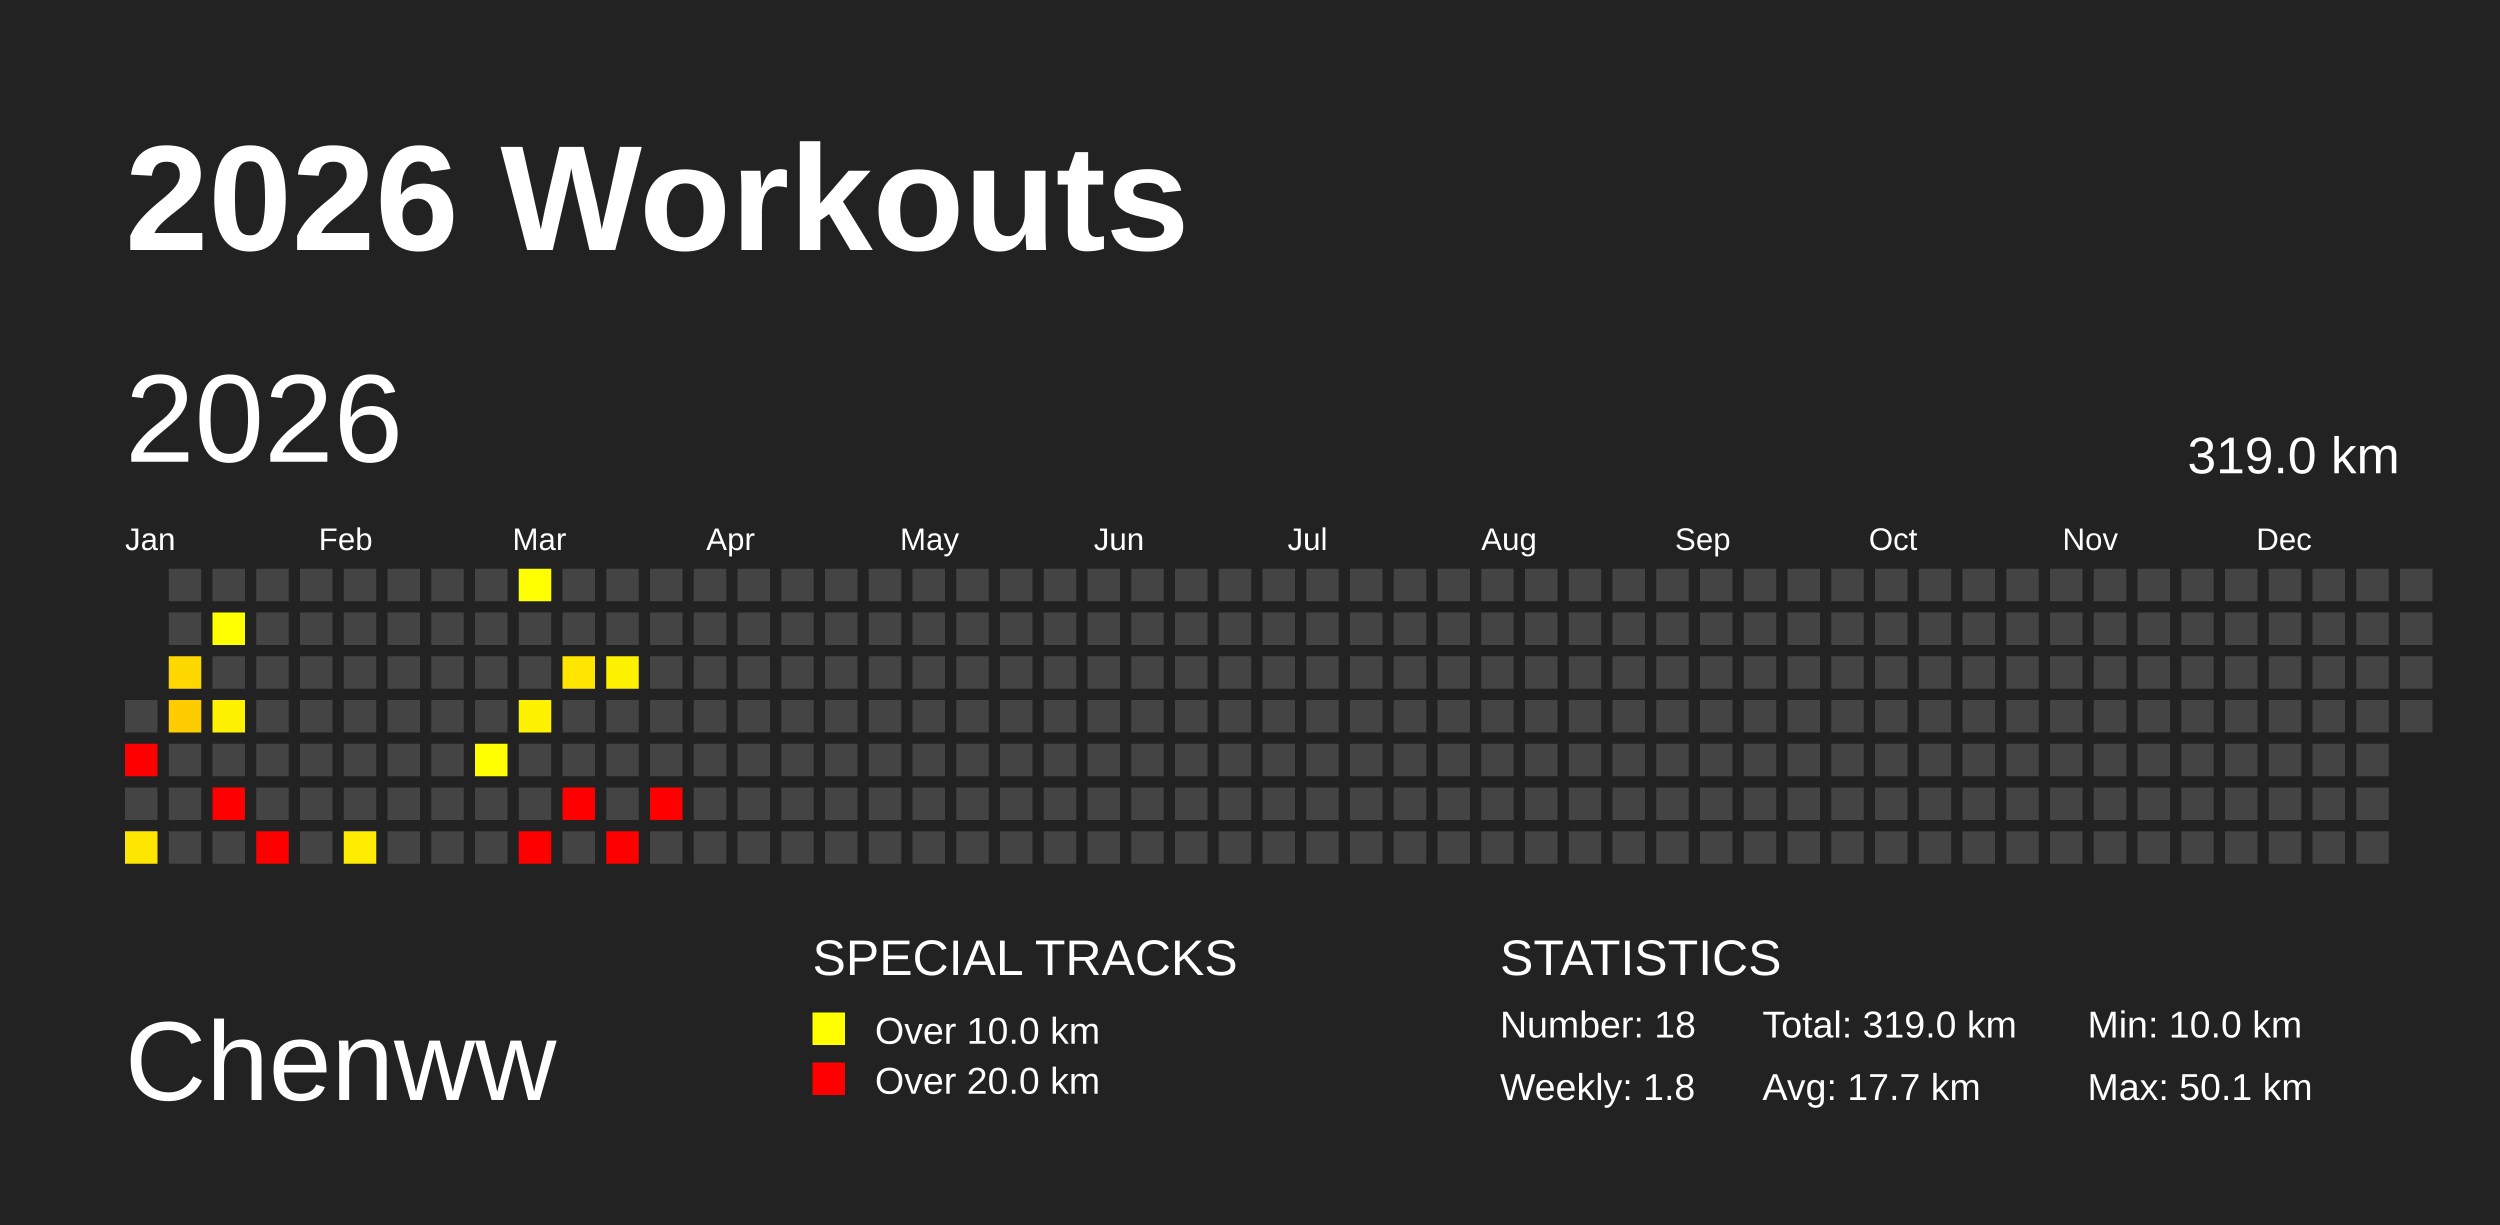
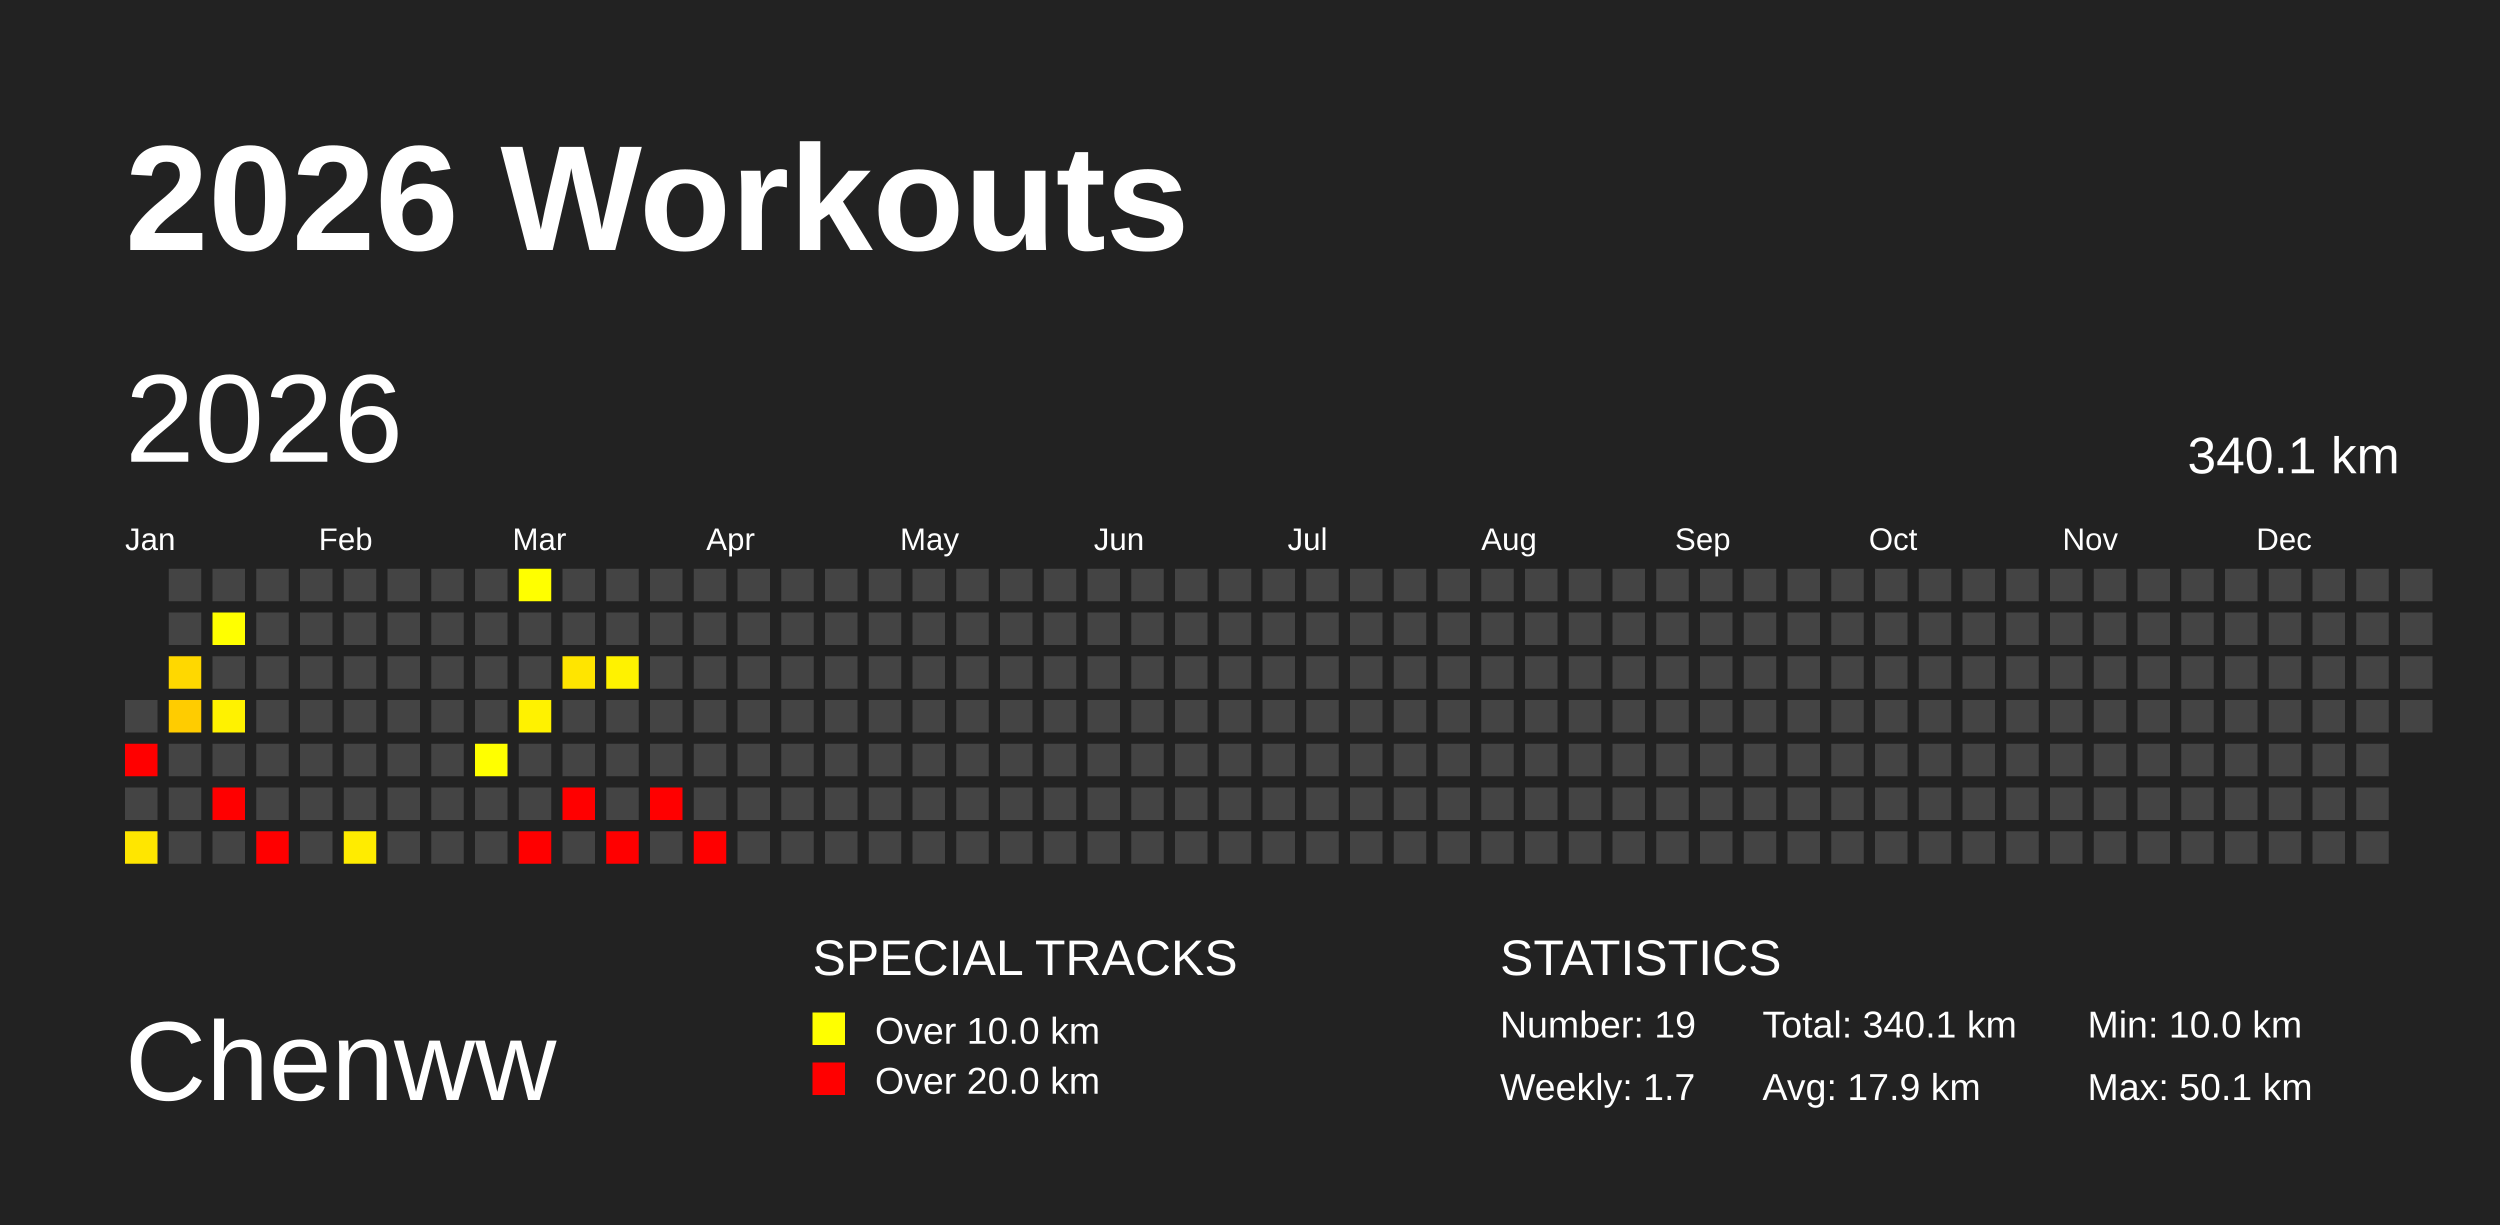
<svg xmlns="http://www.w3.org/2000/svg" baseProfile="full" height="98mm" version="1.1" viewBox="0,0,200,98" width="200mm">
  <defs />
  <rect fill="#222222" height="98" width="200" x="0" y="0" />
  <text fill="#FFFFFF" style="font-size:12px; font-family:Arial; font-weight:bold;" x="10" y="20">2026 Workouts</text>
  <text fill="#FFFFFF" style="font-size:9px; font-family:Arial" x="10" y="88">Chenww</text>
  <text fill="#FFFFFF" style="font-size:4px; font-family:Arial" x="65" y="78">SPECIAL TRACKS</text>
  <rect fill="yellow" height="2.6" width="2.6" x="65" y="81" />
  <text fill="#FFFFFF" style="font-size:3px; font-family:Arial" x="70" y="83.5">Over 10.0 km</text>
  <rect fill="red" height="2.6" width="2.6" x="65" y="85" />
  <text fill="#FFFFFF" style="font-size:3px; font-family:Arial" x="70" y="87.5">Over 20.0 km</text>
  <text fill="#FFFFFF" style="font-size:4px; font-family:Arial" x="120" y="78">STATISTICS</text>
-   <text fill="#FFFFFF" style="font-size:3px; font-family:Arial" x="120" y="83">Number: 18</text>
-   <text fill="#FFFFFF" style="font-size:3px; font-family:Arial" x="120" y="88">Weekly: 1.8</text>
-   <text fill="#FFFFFF" style="font-size:3px; font-family:Arial" x="141" y="83">Total: 319.0 km</text>
-   <text fill="#FFFFFF" style="font-size:3px; font-family:Arial" x="141" y="88">Avg: 17.7 km</text>
+   <text fill="#FFFFFF" style="font-size:3px; font-family:Arial" x="120" y="83">Number: 19</text>
+   <text fill="#FFFFFF" style="font-size:3px; font-family:Arial" x="120" y="88">Weekly: 1.7</text>
+   <text fill="#FFFFFF" style="font-size:3px; font-family:Arial" x="141" y="83">Total: 340.1 km</text>
+   <text fill="#FFFFFF" style="font-size:3px; font-family:Arial" x="141" y="88">Avg: 17.9 km</text>
  <text fill="#FFFFFF" style="font-size:3px; font-family:Arial" x="167" y="83">Min: 10.0 km</text>
  <text fill="#FFFFFF" style="font-size:3px; font-family:Arial" x="167" y="88">Max: 50.1 km</text>
  <text dominant-baseline="hanging" fill="#FFFFFF" style="font-size:10.0px; font-family:Arial;" x="10" y="30">2026</text>
-   <text dominant-baseline="hanging" fill="#FFFFFF" style="font-size:4.125px; font-family:Arial;" x="175" y="35">319.0 km</text>
+   <text dominant-baseline="hanging" fill="#FFFFFF" style="font-size:4.125px; font-family:Arial;" x="175" y="35">340.1 km</text>
  <text fill="#FFFFFF" style="font-size:2.5px; font-family:Arial" x="10.0" y="44">Jan</text>
  <text fill="#FFFFFF" style="font-size:2.5px; font-family:Arial" x="25.5" y="44">Feb</text>
  <text fill="#FFFFFF" style="font-size:2.5px; font-family:Arial" x="41.0" y="44">Mar</text>
  <text fill="#FFFFFF" style="font-size:2.5px; font-family:Arial" x="56.5" y="44">Apr</text>
  <text fill="#FFFFFF" style="font-size:2.5px; font-family:Arial" x="72.0" y="44">May</text>
  <text fill="#FFFFFF" style="font-size:2.5px; font-family:Arial" x="87.5" y="44">Jun</text>
  <text fill="#FFFFFF" style="font-size:2.5px; font-family:Arial" x="103.0" y="44">Jul</text>
  <text fill="#FFFFFF" style="font-size:2.5px; font-family:Arial" x="118.5" y="44">Aug</text>
  <text fill="#FFFFFF" style="font-size:2.5px; font-family:Arial" x="134.0" y="44">Sep</text>
  <text fill="#FFFFFF" style="font-size:2.5px; font-family:Arial" x="149.5" y="44">Oct</text>
  <text fill="#FFFFFF" style="font-size:2.5px; font-family:Arial" x="165.0" y="44">Nov</text>
  <text fill="#FFFFFF" style="font-size:2.5px; font-family:Arial" x="180.5" y="44">Dec</text>
  <rect fill="#444444" height="2.6" width="2.6" x="10.0" y="56.0" />
  <rect fill="red" height="2.6" width="2.6" x="10.0" y="59.5" />
  <rect fill="#444444" height="2.6" width="2.6" x="10.0" y="63.0" />
  <rect fill="#ffe600" height="2.6" width="2.6" x="10.0" y="66.5" />
  <rect fill="#444444" height="2.6" width="2.6" x="13.5" y="45.5" />
  <rect fill="#444444" height="2.6" width="2.6" x="13.5" y="49.0" />
  <rect fill="#ffd800" height="2.6" width="2.6" x="13.5" y="52.5" />
  <rect fill="#ffcc00" height="2.6" width="2.6" x="13.5" y="56.0" />
  <rect fill="#444444" height="2.6" width="2.6" x="13.5" y="59.5" />
  <rect fill="#444444" height="2.6" width="2.6" x="13.5" y="63.0" />
  <rect fill="#444444" height="2.6" width="2.6" x="13.5" y="66.5" />
  <rect fill="#444444" height="2.6" width="2.6" x="17.0" y="45.5" />
  <rect fill="#ffff00" height="2.6" width="2.6" x="17.0" y="49.0" />
  <rect fill="#444444" height="2.6" width="2.6" x="17.0" y="52.5" />
  <rect fill="#fff200" height="2.6" width="2.6" x="17.0" y="56.0" />
  <rect fill="#444444" height="2.6" width="2.6" x="17.0" y="59.5" />
  <rect fill="red" height="2.6" width="2.6" x="17.0" y="63.0" />
  <rect fill="#444444" height="2.6" width="2.6" x="17.0" y="66.5" />
  <rect fill="#444444" height="2.6" width="2.6" x="20.5" y="45.5" />
  <rect fill="#444444" height="2.6" width="2.6" x="20.5" y="49.0" />
  <rect fill="#444444" height="2.6" width="2.6" x="20.5" y="52.5" />
  <rect fill="#444444" height="2.6" width="2.6" x="20.5" y="56.0" />
  <rect fill="#444444" height="2.6" width="2.6" x="20.5" y="59.5" />
  <rect fill="#444444" height="2.6" width="2.6" x="20.5" y="63.0" />
  <rect fill="red" height="2.6" width="2.6" x="20.5" y="66.5" />
  <rect fill="#444444" height="2.6" width="2.6" x="24.0" y="45.5" />
  <rect fill="#444444" height="2.6" width="2.6" x="24.0" y="49.0" />
  <rect fill="#444444" height="2.6" width="2.6" x="24.0" y="52.5" />
  <rect fill="#444444" height="2.6" width="2.6" x="24.0" y="56.0" />
  <rect fill="#444444" height="2.6" width="2.6" x="24.0" y="59.5" />
  <rect fill="#444444" height="2.6" width="2.6" x="24.0" y="63.0" />
  <rect fill="#444444" height="2.6" width="2.6" x="24.0" y="66.5" />
  <rect fill="#444444" height="2.6" width="2.6" x="27.5" y="45.5" />
  <rect fill="#444444" height="2.6" width="2.6" x="27.5" y="49.0" />
  <rect fill="#444444" height="2.6" width="2.6" x="27.5" y="52.5" />
  <rect fill="#444444" height="2.6" width="2.6" x="27.5" y="56.0" />
  <rect fill="#444444" height="2.6" width="2.6" x="27.5" y="59.5" />
  <rect fill="#444444" height="2.6" width="2.6" x="27.5" y="63.0" />
  <rect fill="#ffec00" height="2.6" width="2.6" x="27.5" y="66.5" />
  <rect fill="#444444" height="2.6" width="2.6" x="31.0" y="45.5" />
  <rect fill="#444444" height="2.6" width="2.6" x="31.0" y="49.0" />
  <rect fill="#444444" height="2.6" width="2.6" x="31.0" y="52.5" />
  <rect fill="#444444" height="2.6" width="2.6" x="31.0" y="56.0" />
  <rect fill="#444444" height="2.6" width="2.6" x="31.0" y="59.5" />
  <rect fill="#444444" height="2.6" width="2.6" x="31.0" y="63.0" />
  <rect fill="#444444" height="2.6" width="2.6" x="31.0" y="66.5" />
  <rect fill="#444444" height="2.6" width="2.6" x="34.5" y="45.5" />
  <rect fill="#444444" height="2.6" width="2.6" x="34.5" y="49.0" />
  <rect fill="#444444" height="2.6" width="2.6" x="34.5" y="52.5" />
  <rect fill="#444444" height="2.6" width="2.6" x="34.5" y="56.0" />
  <rect fill="#444444" height="2.6" width="2.6" x="34.5" y="59.5" />
  <rect fill="#444444" height="2.6" width="2.6" x="34.5" y="63.0" />
  <rect fill="#444444" height="2.6" width="2.6" x="34.5" y="66.5" />
  <rect fill="#444444" height="2.6" width="2.6" x="38.0" y="45.5" />
  <rect fill="#444444" height="2.6" width="2.6" x="38.0" y="49.0" />
  <rect fill="#444444" height="2.6" width="2.6" x="38.0" y="52.5" />
  <rect fill="#444444" height="2.6" width="2.6" x="38.0" y="56.0" />
  <rect fill="#ffff00" height="2.6" width="2.6" x="38.0" y="59.5" />
  <rect fill="#444444" height="2.6" width="2.6" x="38.0" y="63.0" />
  <rect fill="#444444" height="2.6" width="2.6" x="38.0" y="66.5" />
  <rect fill="#ffff00" height="2.6" width="2.6" x="41.5" y="45.5" />
  <rect fill="#444444" height="2.6" width="2.6" x="41.5" y="49.0" />
  <rect fill="#444444" height="2.6" width="2.6" x="41.5" y="52.5" />
  <rect fill="#fff200" height="2.6" width="2.6" x="41.5" y="56.0" />
  <rect fill="#444444" height="2.6" width="2.6" x="41.5" y="59.5" />
  <rect fill="#444444" height="2.6" width="2.6" x="41.5" y="63.0" />
  <rect fill="red" height="2.6" width="2.6" x="41.5" y="66.5" />
  <rect fill="#444444" height="2.6" width="2.6" x="45.0" y="45.5" />
  <rect fill="#444444" height="2.6" width="2.6" x="45.0" y="49.0" />
  <rect fill="#ffe500" height="2.6" width="2.6" x="45.0" y="52.5" />
  <rect fill="#444444" height="2.6" width="2.6" x="45.0" y="56.0" />
  <rect fill="#444444" height="2.6" width="2.6" x="45.0" y="59.5" />
  <rect fill="red" height="2.6" width="2.6" x="45.0" y="63.0" />
  <rect fill="#444444" height="2.6" width="2.6" x="45.0" y="66.5" />
  <rect fill="#444444" height="2.6" width="2.6" x="48.5" y="45.5" />
  <rect fill="#444444" height="2.6" width="2.6" x="48.5" y="49.0" />
  <rect fill="#fff200" height="2.6" width="2.6" x="48.5" y="52.5" />
  <rect fill="#444444" height="2.6" width="2.6" x="48.5" y="56.0" />
  <rect fill="#444444" height="2.6" width="2.6" x="48.5" y="59.5" />
  <rect fill="#444444" height="2.6" width="2.6" x="48.5" y="63.0" />
  <rect fill="red" height="2.6" width="2.6" x="48.5" y="66.5" />
  <rect fill="#444444" height="2.6" width="2.6" x="52.0" y="45.5" />
  <rect fill="#444444" height="2.6" width="2.6" x="52.0" y="49.0" />
  <rect fill="#444444" height="2.6" width="2.6" x="52.0" y="52.5" />
  <rect fill="#444444" height="2.6" width="2.6" x="52.0" y="56.0" />
  <rect fill="#444444" height="2.6" width="2.6" x="52.0" y="59.5" />
  <rect fill="red" height="2.6" width="2.6" x="52.0" y="63.0" />
  <rect fill="#444444" height="2.6" width="2.6" x="52.0" y="66.5" />
  <rect fill="#444444" height="2.6" width="2.6" x="55.5" y="45.5" />
  <rect fill="#444444" height="2.6" width="2.6" x="55.5" y="49.0" />
  <rect fill="#444444" height="2.6" width="2.6" x="55.5" y="52.5" />
  <rect fill="#444444" height="2.6" width="2.6" x="55.5" y="56.0" />
  <rect fill="#444444" height="2.6" width="2.6" x="55.5" y="59.5" />
  <rect fill="#444444" height="2.6" width="2.6" x="55.5" y="63.0" />
-   <rect fill="#444444" height="2.6" width="2.6" x="55.5" y="66.5" />
+   <rect fill="red" height="2.6" width="2.6" x="55.5" y="66.5" />
  <rect fill="#444444" height="2.6" width="2.6" x="59.0" y="45.5" />
  <rect fill="#444444" height="2.6" width="2.6" x="59.0" y="49.0" />
  <rect fill="#444444" height="2.6" width="2.6" x="59.0" y="52.5" />
  <rect fill="#444444" height="2.6" width="2.6" x="59.0" y="56.0" />
  <rect fill="#444444" height="2.6" width="2.6" x="59.0" y="59.5" />
  <rect fill="#444444" height="2.6" width="2.6" x="59.0" y="63.0" />
  <rect fill="#444444" height="2.6" width="2.6" x="59.0" y="66.5" />
  <rect fill="#444444" height="2.6" width="2.6" x="62.5" y="45.5" />
  <rect fill="#444444" height="2.6" width="2.6" x="62.5" y="49.0" />
  <rect fill="#444444" height="2.6" width="2.6" x="62.5" y="52.5" />
  <rect fill="#444444" height="2.6" width="2.6" x="62.5" y="56.0" />
  <rect fill="#444444" height="2.6" width="2.6" x="62.5" y="59.5" />
  <rect fill="#444444" height="2.6" width="2.6" x="62.5" y="63.0" />
  <rect fill="#444444" height="2.6" width="2.6" x="62.5" y="66.5" />
  <rect fill="#444444" height="2.6" width="2.6" x="66.0" y="45.5" />
  <rect fill="#444444" height="2.6" width="2.6" x="66.0" y="49.0" />
  <rect fill="#444444" height="2.6" width="2.6" x="66.0" y="52.5" />
  <rect fill="#444444" height="2.6" width="2.6" x="66.0" y="56.0" />
  <rect fill="#444444" height="2.6" width="2.6" x="66.0" y="59.5" />
  <rect fill="#444444" height="2.6" width="2.6" x="66.0" y="63.0" />
  <rect fill="#444444" height="2.6" width="2.6" x="66.0" y="66.5" />
  <rect fill="#444444" height="2.6" width="2.6" x="69.5" y="45.5" />
  <rect fill="#444444" height="2.6" width="2.6" x="69.5" y="49.0" />
  <rect fill="#444444" height="2.6" width="2.6" x="69.5" y="52.5" />
  <rect fill="#444444" height="2.6" width="2.6" x="69.5" y="56.0" />
  <rect fill="#444444" height="2.6" width="2.6" x="69.5" y="59.5" />
  <rect fill="#444444" height="2.6" width="2.6" x="69.5" y="63.0" />
  <rect fill="#444444" height="2.6" width="2.6" x="69.5" y="66.5" />
  <rect fill="#444444" height="2.6" width="2.6" x="73.0" y="45.5" />
  <rect fill="#444444" height="2.6" width="2.6" x="73.0" y="49.0" />
  <rect fill="#444444" height="2.6" width="2.6" x="73.0" y="52.5" />
  <rect fill="#444444" height="2.6" width="2.6" x="73.0" y="56.0" />
  <rect fill="#444444" height="2.6" width="2.6" x="73.0" y="59.5" />
  <rect fill="#444444" height="2.6" width="2.6" x="73.0" y="63.0" />
  <rect fill="#444444" height="2.6" width="2.6" x="73.0" y="66.5" />
  <rect fill="#444444" height="2.6" width="2.6" x="76.5" y="45.5" />
  <rect fill="#444444" height="2.6" width="2.6" x="76.5" y="49.0" />
  <rect fill="#444444" height="2.6" width="2.6" x="76.5" y="52.5" />
  <rect fill="#444444" height="2.6" width="2.6" x="76.5" y="56.0" />
  <rect fill="#444444" height="2.6" width="2.6" x="76.5" y="59.5" />
  <rect fill="#444444" height="2.6" width="2.6" x="76.5" y="63.0" />
  <rect fill="#444444" height="2.6" width="2.6" x="76.5" y="66.5" />
  <rect fill="#444444" height="2.6" width="2.6" x="80.0" y="45.5" />
  <rect fill="#444444" height="2.6" width="2.6" x="80.0" y="49.0" />
  <rect fill="#444444" height="2.6" width="2.6" x="80.0" y="52.5" />
  <rect fill="#444444" height="2.6" width="2.6" x="80.0" y="56.0" />
  <rect fill="#444444" height="2.6" width="2.6" x="80.0" y="59.5" />
  <rect fill="#444444" height="2.6" width="2.6" x="80.0" y="63.0" />
  <rect fill="#444444" height="2.6" width="2.6" x="80.0" y="66.5" />
  <rect fill="#444444" height="2.6" width="2.6" x="83.5" y="45.5" />
  <rect fill="#444444" height="2.6" width="2.6" x="83.5" y="49.0" />
  <rect fill="#444444" height="2.6" width="2.6" x="83.5" y="52.5" />
  <rect fill="#444444" height="2.6" width="2.6" x="83.5" y="56.0" />
  <rect fill="#444444" height="2.6" width="2.6" x="83.5" y="59.5" />
  <rect fill="#444444" height="2.6" width="2.6" x="83.5" y="63.0" />
  <rect fill="#444444" height="2.6" width="2.6" x="83.5" y="66.5" />
  <rect fill="#444444" height="2.6" width="2.6" x="87.0" y="45.5" />
  <rect fill="#444444" height="2.6" width="2.6" x="87.0" y="49.0" />
  <rect fill="#444444" height="2.6" width="2.6" x="87.0" y="52.5" />
  <rect fill="#444444" height="2.6" width="2.6" x="87.0" y="56.0" />
  <rect fill="#444444" height="2.6" width="2.6" x="87.0" y="59.5" />
  <rect fill="#444444" height="2.6" width="2.6" x="87.0" y="63.0" />
  <rect fill="#444444" height="2.6" width="2.6" x="87.0" y="66.5" />
  <rect fill="#444444" height="2.6" width="2.6" x="90.5" y="45.5" />
  <rect fill="#444444" height="2.6" width="2.6" x="90.5" y="49.0" />
  <rect fill="#444444" height="2.6" width="2.6" x="90.5" y="52.5" />
  <rect fill="#444444" height="2.6" width="2.6" x="90.5" y="56.0" />
  <rect fill="#444444" height="2.6" width="2.6" x="90.5" y="59.5" />
  <rect fill="#444444" height="2.6" width="2.6" x="90.5" y="63.0" />
  <rect fill="#444444" height="2.6" width="2.6" x="90.5" y="66.5" />
  <rect fill="#444444" height="2.6" width="2.6" x="94.0" y="45.5" />
  <rect fill="#444444" height="2.6" width="2.6" x="94.0" y="49.0" />
  <rect fill="#444444" height="2.6" width="2.6" x="94.0" y="52.5" />
  <rect fill="#444444" height="2.6" width="2.6" x="94.0" y="56.0" />
  <rect fill="#444444" height="2.6" width="2.6" x="94.0" y="59.5" />
  <rect fill="#444444" height="2.6" width="2.6" x="94.0" y="63.0" />
  <rect fill="#444444" height="2.6" width="2.6" x="94.0" y="66.5" />
  <rect fill="#444444" height="2.6" width="2.6" x="97.5" y="45.5" />
  <rect fill="#444444" height="2.6" width="2.6" x="97.5" y="49.0" />
  <rect fill="#444444" height="2.6" width="2.6" x="97.5" y="52.5" />
  <rect fill="#444444" height="2.6" width="2.6" x="97.5" y="56.0" />
  <rect fill="#444444" height="2.6" width="2.6" x="97.5" y="59.5" />
  <rect fill="#444444" height="2.6" width="2.6" x="97.5" y="63.0" />
  <rect fill="#444444" height="2.6" width="2.6" x="97.5" y="66.5" />
  <rect fill="#444444" height="2.6" width="2.6" x="101.0" y="45.5" />
  <rect fill="#444444" height="2.6" width="2.6" x="101.0" y="49.0" />
  <rect fill="#444444" height="2.6" width="2.6" x="101.0" y="52.5" />
  <rect fill="#444444" height="2.6" width="2.6" x="101.0" y="56.0" />
  <rect fill="#444444" height="2.6" width="2.6" x="101.0" y="59.5" />
  <rect fill="#444444" height="2.6" width="2.6" x="101.0" y="63.0" />
  <rect fill="#444444" height="2.6" width="2.6" x="101.0" y="66.5" />
  <rect fill="#444444" height="2.6" width="2.6" x="104.5" y="45.5" />
  <rect fill="#444444" height="2.6" width="2.6" x="104.5" y="49.0" />
  <rect fill="#444444" height="2.6" width="2.6" x="104.5" y="52.5" />
  <rect fill="#444444" height="2.6" width="2.6" x="104.5" y="56.0" />
  <rect fill="#444444" height="2.6" width="2.6" x="104.5" y="59.5" />
  <rect fill="#444444" height="2.6" width="2.6" x="104.5" y="63.0" />
  <rect fill="#444444" height="2.6" width="2.6" x="104.5" y="66.5" />
  <rect fill="#444444" height="2.6" width="2.6" x="108.0" y="45.5" />
  <rect fill="#444444" height="2.6" width="2.6" x="108.0" y="49.0" />
  <rect fill="#444444" height="2.6" width="2.6" x="108.0" y="52.5" />
  <rect fill="#444444" height="2.6" width="2.6" x="108.0" y="56.0" />
  <rect fill="#444444" height="2.6" width="2.6" x="108.0" y="59.5" />
  <rect fill="#444444" height="2.6" width="2.6" x="108.0" y="63.0" />
  <rect fill="#444444" height="2.6" width="2.6" x="108.0" y="66.5" />
  <rect fill="#444444" height="2.6" width="2.6" x="111.5" y="45.5" />
  <rect fill="#444444" height="2.6" width="2.6" x="111.5" y="49.0" />
  <rect fill="#444444" height="2.6" width="2.6" x="111.5" y="52.5" />
  <rect fill="#444444" height="2.6" width="2.6" x="111.5" y="56.0" />
  <rect fill="#444444" height="2.6" width="2.6" x="111.5" y="59.5" />
  <rect fill="#444444" height="2.6" width="2.6" x="111.5" y="63.0" />
  <rect fill="#444444" height="2.6" width="2.6" x="111.5" y="66.5" />
  <rect fill="#444444" height="2.6" width="2.6" x="115.0" y="45.5" />
  <rect fill="#444444" height="2.6" width="2.6" x="115.0" y="49.0" />
  <rect fill="#444444" height="2.6" width="2.6" x="115.0" y="52.5" />
  <rect fill="#444444" height="2.6" width="2.6" x="115.0" y="56.0" />
  <rect fill="#444444" height="2.6" width="2.6" x="115.0" y="59.5" />
  <rect fill="#444444" height="2.6" width="2.6" x="115.0" y="63.0" />
  <rect fill="#444444" height="2.6" width="2.6" x="115.0" y="66.5" />
  <rect fill="#444444" height="2.6" width="2.6" x="118.5" y="45.5" />
  <rect fill="#444444" height="2.6" width="2.6" x="118.5" y="49.0" />
  <rect fill="#444444" height="2.6" width="2.6" x="118.5" y="52.5" />
  <rect fill="#444444" height="2.6" width="2.6" x="118.5" y="56.0" />
  <rect fill="#444444" height="2.6" width="2.6" x="118.5" y="59.5" />
  <rect fill="#444444" height="2.6" width="2.6" x="118.5" y="63.0" />
  <rect fill="#444444" height="2.6" width="2.6" x="118.5" y="66.5" />
  <rect fill="#444444" height="2.6" width="2.6" x="122.0" y="45.5" />
  <rect fill="#444444" height="2.6" width="2.6" x="122.0" y="49.0" />
  <rect fill="#444444" height="2.6" width="2.6" x="122.0" y="52.5" />
  <rect fill="#444444" height="2.6" width="2.6" x="122.0" y="56.0" />
  <rect fill="#444444" height="2.6" width="2.6" x="122.0" y="59.5" />
  <rect fill="#444444" height="2.6" width="2.6" x="122.0" y="63.0" />
  <rect fill="#444444" height="2.6" width="2.6" x="122.0" y="66.5" />
  <rect fill="#444444" height="2.6" width="2.6" x="125.5" y="45.5" />
  <rect fill="#444444" height="2.6" width="2.6" x="125.5" y="49.0" />
  <rect fill="#444444" height="2.6" width="2.6" x="125.5" y="52.5" />
  <rect fill="#444444" height="2.6" width="2.6" x="125.5" y="56.0" />
  <rect fill="#444444" height="2.6" width="2.6" x="125.5" y="59.5" />
  <rect fill="#444444" height="2.6" width="2.6" x="125.5" y="63.0" />
  <rect fill="#444444" height="2.6" width="2.6" x="125.5" y="66.5" />
  <rect fill="#444444" height="2.6" width="2.6" x="129.0" y="45.5" />
  <rect fill="#444444" height="2.6" width="2.6" x="129.0" y="49.0" />
  <rect fill="#444444" height="2.6" width="2.6" x="129.0" y="52.5" />
  <rect fill="#444444" height="2.6" width="2.6" x="129.0" y="56.0" />
  <rect fill="#444444" height="2.6" width="2.6" x="129.0" y="59.5" />
  <rect fill="#444444" height="2.6" width="2.6" x="129.0" y="63.0" />
  <rect fill="#444444" height="2.6" width="2.6" x="129.0" y="66.5" />
  <rect fill="#444444" height="2.6" width="2.6" x="132.5" y="45.5" />
  <rect fill="#444444" height="2.6" width="2.6" x="132.5" y="49.0" />
  <rect fill="#444444" height="2.6" width="2.6" x="132.5" y="52.5" />
  <rect fill="#444444" height="2.6" width="2.6" x="132.5" y="56.0" />
  <rect fill="#444444" height="2.6" width="2.6" x="132.5" y="59.5" />
  <rect fill="#444444" height="2.6" width="2.6" x="132.5" y="63.0" />
  <rect fill="#444444" height="2.6" width="2.6" x="132.5" y="66.5" />
  <rect fill="#444444" height="2.6" width="2.6" x="136.0" y="45.5" />
  <rect fill="#444444" height="2.6" width="2.6" x="136.0" y="49.0" />
  <rect fill="#444444" height="2.6" width="2.6" x="136.0" y="52.5" />
  <rect fill="#444444" height="2.6" width="2.6" x="136.0" y="56.0" />
  <rect fill="#444444" height="2.6" width="2.6" x="136.0" y="59.5" />
  <rect fill="#444444" height="2.6" width="2.6" x="136.0" y="63.0" />
  <rect fill="#444444" height="2.6" width="2.6" x="136.0" y="66.5" />
  <rect fill="#444444" height="2.6" width="2.6" x="139.5" y="45.5" />
  <rect fill="#444444" height="2.6" width="2.6" x="139.5" y="49.0" />
  <rect fill="#444444" height="2.6" width="2.6" x="139.5" y="52.5" />
  <rect fill="#444444" height="2.6" width="2.6" x="139.5" y="56.0" />
  <rect fill="#444444" height="2.6" width="2.6" x="139.5" y="59.5" />
  <rect fill="#444444" height="2.6" width="2.6" x="139.5" y="63.0" />
  <rect fill="#444444" height="2.6" width="2.6" x="139.5" y="66.5" />
  <rect fill="#444444" height="2.6" width="2.6" x="143.0" y="45.5" />
  <rect fill="#444444" height="2.6" width="2.6" x="143.0" y="49.0" />
  <rect fill="#444444" height="2.6" width="2.6" x="143.0" y="52.5" />
  <rect fill="#444444" height="2.6" width="2.6" x="143.0" y="56.0" />
  <rect fill="#444444" height="2.6" width="2.6" x="143.0" y="59.5" />
  <rect fill="#444444" height="2.6" width="2.6" x="143.0" y="63.0" />
  <rect fill="#444444" height="2.6" width="2.6" x="143.0" y="66.5" />
  <rect fill="#444444" height="2.6" width="2.6" x="146.5" y="45.5" />
  <rect fill="#444444" height="2.6" width="2.6" x="146.5" y="49.0" />
  <rect fill="#444444" height="2.6" width="2.6" x="146.5" y="52.5" />
  <rect fill="#444444" height="2.6" width="2.6" x="146.5" y="56.0" />
  <rect fill="#444444" height="2.6" width="2.6" x="146.5" y="59.5" />
  <rect fill="#444444" height="2.6" width="2.6" x="146.5" y="63.0" />
  <rect fill="#444444" height="2.6" width="2.6" x="146.5" y="66.5" />
  <rect fill="#444444" height="2.6" width="2.6" x="150.0" y="45.5" />
  <rect fill="#444444" height="2.6" width="2.6" x="150.0" y="49.0" />
  <rect fill="#444444" height="2.6" width="2.6" x="150.0" y="52.5" />
  <rect fill="#444444" height="2.6" width="2.6" x="150.0" y="56.0" />
  <rect fill="#444444" height="2.6" width="2.6" x="150.0" y="59.5" />
  <rect fill="#444444" height="2.6" width="2.6" x="150.0" y="63.0" />
  <rect fill="#444444" height="2.6" width="2.6" x="150.0" y="66.5" />
  <rect fill="#444444" height="2.6" width="2.6" x="153.5" y="45.5" />
  <rect fill="#444444" height="2.6" width="2.6" x="153.5" y="49.0" />
  <rect fill="#444444" height="2.6" width="2.6" x="153.5" y="52.5" />
  <rect fill="#444444" height="2.6" width="2.6" x="153.5" y="56.0" />
  <rect fill="#444444" height="2.6" width="2.6" x="153.5" y="59.5" />
  <rect fill="#444444" height="2.6" width="2.6" x="153.5" y="63.0" />
  <rect fill="#444444" height="2.6" width="2.6" x="153.5" y="66.5" />
  <rect fill="#444444" height="2.6" width="2.6" x="157.0" y="45.5" />
  <rect fill="#444444" height="2.6" width="2.6" x="157.0" y="49.0" />
  <rect fill="#444444" height="2.6" width="2.6" x="157.0" y="52.5" />
  <rect fill="#444444" height="2.6" width="2.6" x="157.0" y="56.0" />
  <rect fill="#444444" height="2.6" width="2.6" x="157.0" y="59.5" />
  <rect fill="#444444" height="2.6" width="2.6" x="157.0" y="63.0" />
  <rect fill="#444444" height="2.6" width="2.6" x="157.0" y="66.5" />
  <rect fill="#444444" height="2.6" width="2.6" x="160.5" y="45.5" />
  <rect fill="#444444" height="2.6" width="2.6" x="160.5" y="49.0" />
  <rect fill="#444444" height="2.6" width="2.6" x="160.5" y="52.5" />
  <rect fill="#444444" height="2.6" width="2.6" x="160.5" y="56.0" />
  <rect fill="#444444" height="2.6" width="2.6" x="160.5" y="59.5" />
  <rect fill="#444444" height="2.6" width="2.6" x="160.5" y="63.0" />
  <rect fill="#444444" height="2.6" width="2.6" x="160.5" y="66.5" />
  <rect fill="#444444" height="2.6" width="2.6" x="164.0" y="45.5" />
  <rect fill="#444444" height="2.6" width="2.6" x="164.0" y="49.0" />
  <rect fill="#444444" height="2.6" width="2.6" x="164.0" y="52.5" />
  <rect fill="#444444" height="2.6" width="2.6" x="164.0" y="56.0" />
  <rect fill="#444444" height="2.6" width="2.6" x="164.0" y="59.5" />
  <rect fill="#444444" height="2.6" width="2.6" x="164.0" y="63.0" />
  <rect fill="#444444" height="2.6" width="2.6" x="164.0" y="66.5" />
  <rect fill="#444444" height="2.6" width="2.6" x="167.5" y="45.5" />
  <rect fill="#444444" height="2.6" width="2.6" x="167.5" y="49.0" />
  <rect fill="#444444" height="2.6" width="2.6" x="167.5" y="52.5" />
  <rect fill="#444444" height="2.6" width="2.6" x="167.5" y="56.0" />
  <rect fill="#444444" height="2.6" width="2.6" x="167.5" y="59.5" />
  <rect fill="#444444" height="2.6" width="2.6" x="167.5" y="63.0" />
  <rect fill="#444444" height="2.6" width="2.6" x="167.5" y="66.5" />
  <rect fill="#444444" height="2.6" width="2.6" x="171.0" y="45.5" />
  <rect fill="#444444" height="2.6" width="2.6" x="171.0" y="49.0" />
  <rect fill="#444444" height="2.6" width="2.6" x="171.0" y="52.5" />
  <rect fill="#444444" height="2.6" width="2.6" x="171.0" y="56.0" />
  <rect fill="#444444" height="2.6" width="2.6" x="171.0" y="59.5" />
  <rect fill="#444444" height="2.6" width="2.6" x="171.0" y="63.0" />
  <rect fill="#444444" height="2.6" width="2.6" x="171.0" y="66.5" />
  <rect fill="#444444" height="2.6" width="2.6" x="174.5" y="45.5" />
  <rect fill="#444444" height="2.6" width="2.6" x="174.5" y="49.0" />
  <rect fill="#444444" height="2.6" width="2.6" x="174.5" y="52.5" />
  <rect fill="#444444" height="2.6" width="2.6" x="174.5" y="56.0" />
  <rect fill="#444444" height="2.6" width="2.6" x="174.5" y="59.5" />
  <rect fill="#444444" height="2.6" width="2.6" x="174.5" y="63.0" />
  <rect fill="#444444" height="2.6" width="2.6" x="174.5" y="66.5" />
  <rect fill="#444444" height="2.6" width="2.6" x="178.0" y="45.5" />
  <rect fill="#444444" height="2.6" width="2.6" x="178.0" y="49.0" />
  <rect fill="#444444" height="2.6" width="2.6" x="178.0" y="52.5" />
  <rect fill="#444444" height="2.6" width="2.6" x="178.0" y="56.0" />
  <rect fill="#444444" height="2.6" width="2.6" x="178.0" y="59.5" />
  <rect fill="#444444" height="2.6" width="2.6" x="178.0" y="63.0" />
  <rect fill="#444444" height="2.6" width="2.6" x="178.0" y="66.5" />
  <rect fill="#444444" height="2.6" width="2.6" x="181.5" y="45.5" />
  <rect fill="#444444" height="2.6" width="2.6" x="181.5" y="49.0" />
  <rect fill="#444444" height="2.6" width="2.6" x="181.5" y="52.5" />
  <rect fill="#444444" height="2.6" width="2.6" x="181.5" y="56.0" />
  <rect fill="#444444" height="2.6" width="2.6" x="181.5" y="59.5" />
  <rect fill="#444444" height="2.6" width="2.6" x="181.5" y="63.0" />
  <rect fill="#444444" height="2.6" width="2.6" x="181.5" y="66.5" />
  <rect fill="#444444" height="2.6" width="2.6" x="185.0" y="45.5" />
  <rect fill="#444444" height="2.6" width="2.6" x="185.0" y="49.0" />
  <rect fill="#444444" height="2.6" width="2.6" x="185.0" y="52.5" />
  <rect fill="#444444" height="2.6" width="2.6" x="185.0" y="56.0" />
  <rect fill="#444444" height="2.6" width="2.6" x="185.0" y="59.5" />
  <rect fill="#444444" height="2.6" width="2.6" x="185.0" y="63.0" />
  <rect fill="#444444" height="2.6" width="2.6" x="185.0" y="66.5" />
  <rect fill="#444444" height="2.6" width="2.6" x="188.5" y="45.5" />
  <rect fill="#444444" height="2.6" width="2.6" x="188.5" y="49.0" />
  <rect fill="#444444" height="2.6" width="2.6" x="188.5" y="52.5" />
  <rect fill="#444444" height="2.6" width="2.6" x="188.5" y="56.0" />
  <rect fill="#444444" height="2.6" width="2.6" x="188.5" y="59.5" />
  <rect fill="#444444" height="2.6" width="2.6" x="188.5" y="63.0" />
  <rect fill="#444444" height="2.6" width="2.6" x="188.5" y="66.5" />
  <rect fill="#444444" height="2.6" width="2.6" x="192.0" y="45.5" />
  <rect fill="#444444" height="2.6" width="2.6" x="192.0" y="49.0" />
  <rect fill="#444444" height="2.6" width="2.6" x="192.0" y="52.5" />
  <rect fill="#444444" height="2.6" width="2.6" x="192.0" y="56.0" />
</svg>
